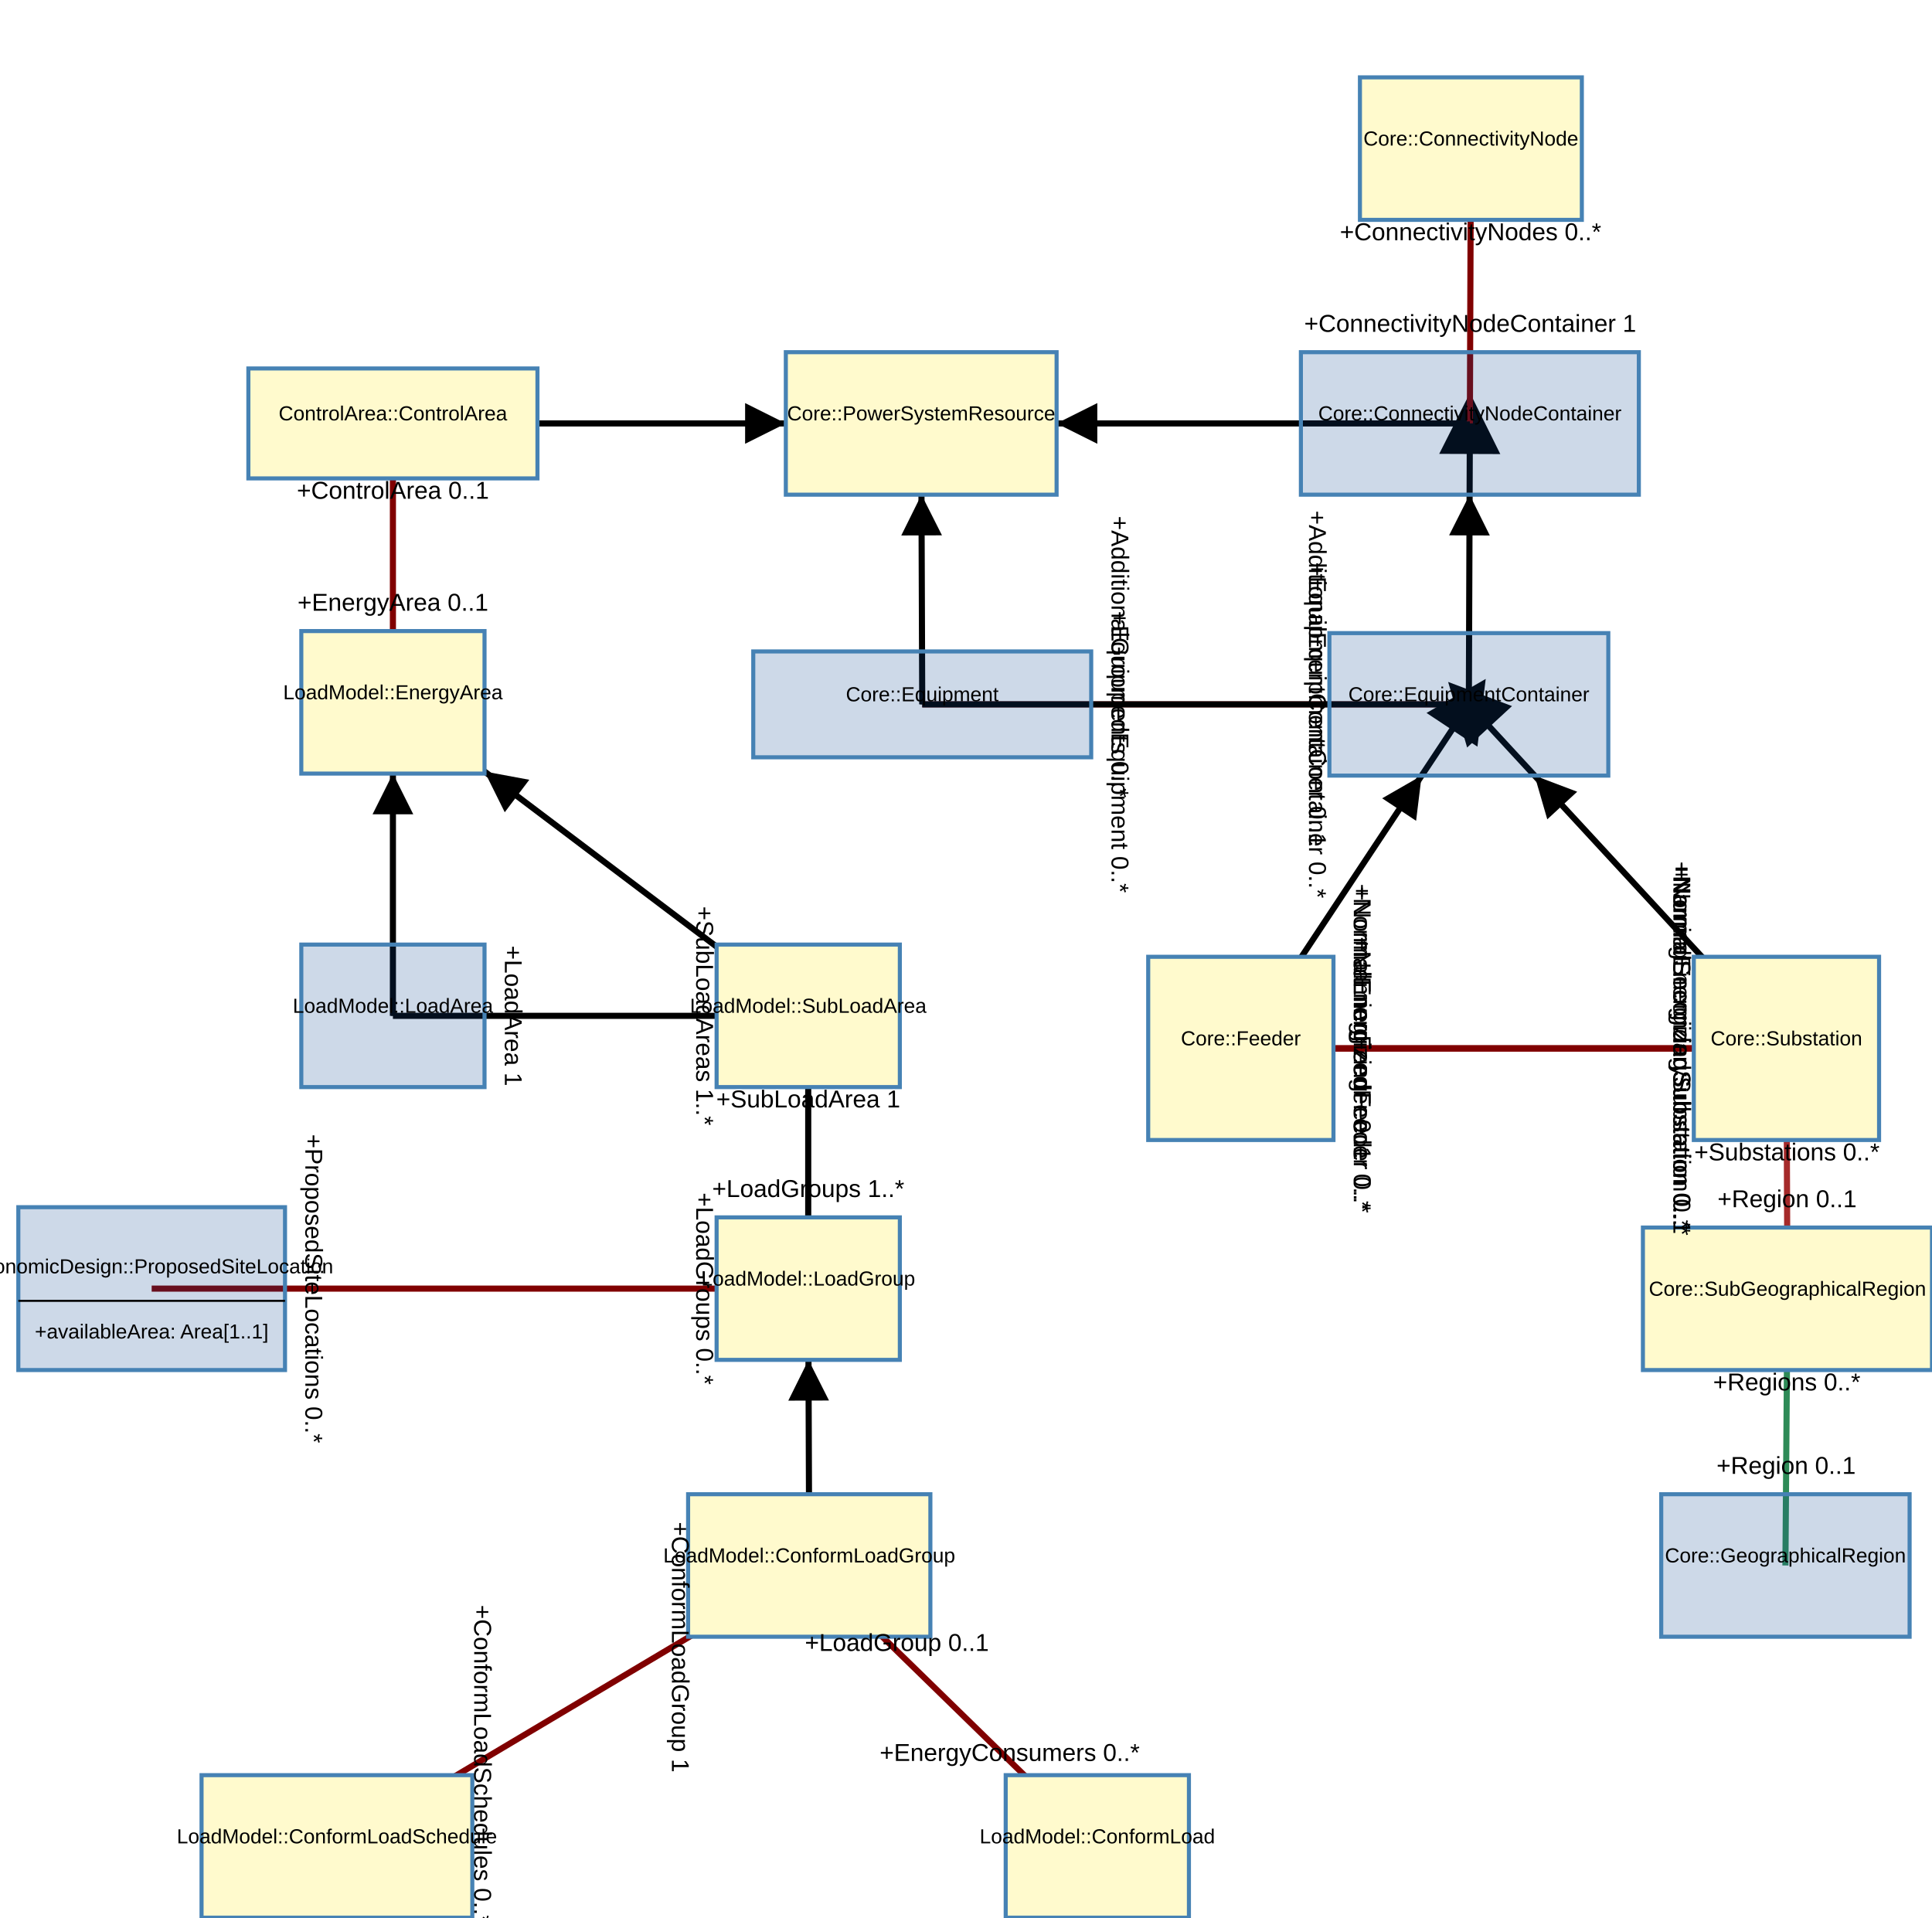
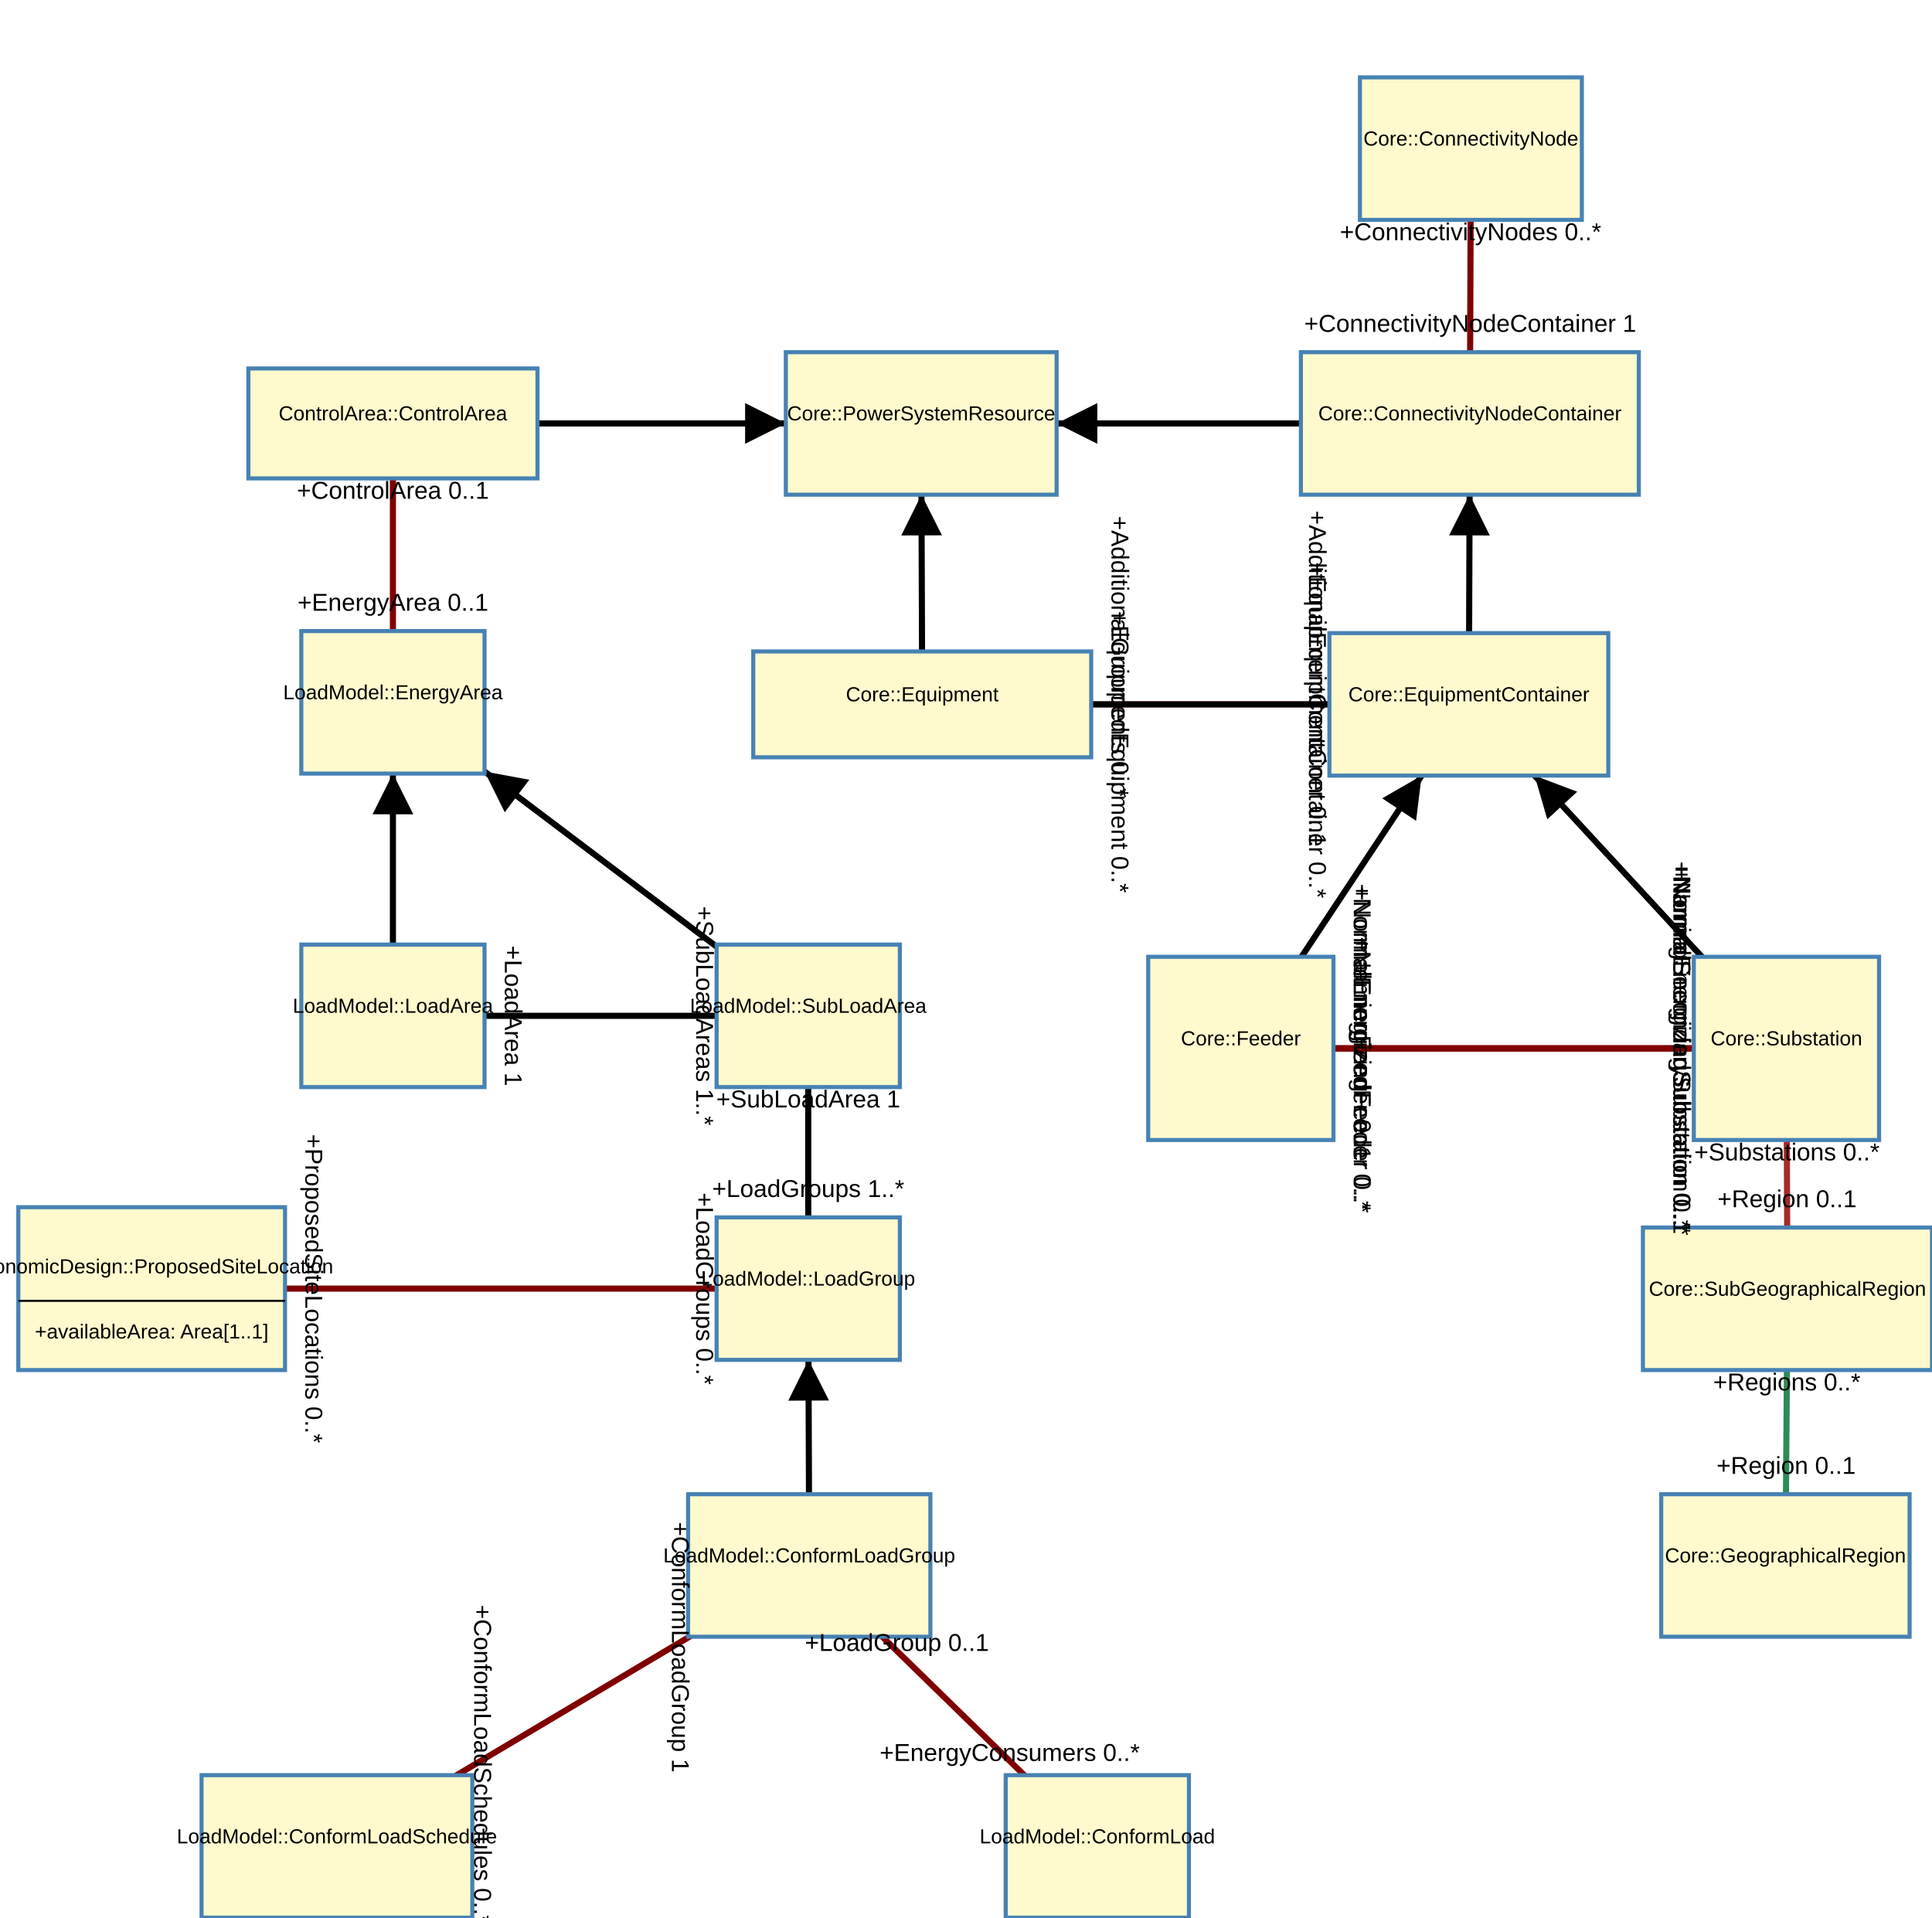
<svg xmlns="http://www.w3.org/2000/svg" width="949" height="942">
  <g class="zoom-group">
    <defs>
      <marker id="arrowhead" viewBox="-0 -5 10 10" refX="5" refY="0" orient="auto" markerWidth="10" markerHeight="10" xoverflow="visible">
        <path d="M 0,-5 L 10 ,0 L 0,5" fill="black" style="stroke: none;" />
      </marker>
    </defs>
    <line class="link" x1="721.5" y1="346" x2="453" y2="346" stroke="#a52a2a" stroke-width="3" />
    <line class="link" x1="721.5" y1="346" x2="453" y2="346" stroke="#000000" stroke-width="3" />
    <line class="link" x1="721.5" y1="346" x2="722" y2="208" stroke="#000000" stroke-width="3" marker-end="url(#arrowhead)" />
    <line class="link" x1="397" y1="499" x2="397" y2="633" stroke="#000000" stroke-width="3" />
    <line class="link" x1="877" y1="769" x2="878" y2="638" stroke="#2e8b57" stroke-width="3" />
    <line class="link" x1="397.5" y1="769" x2="397" y2="633" stroke="#000000" stroke-width="3" marker-end="url(#arrowhead)" />
    <line class="link" x1="193" y1="499" x2="193" y2="345" stroke="#000000" stroke-width="3" marker-end="url(#arrowhead)" />
    <line class="link" x1="397" y1="499" x2="193" y2="345" stroke="#000000" stroke-width="3" marker-end="url(#arrowhead)" />
    <line class="link" x1="193" y1="499" x2="397" y2="499" stroke="#000000" stroke-width="3" />
    <line class="link" x1="877.5" y1="515" x2="721.5" y2="346" stroke="#000000" stroke-width="3" marker-end="url(#arrowhead)" />
    <line class="link" x1="878" y1="638" x2="877.5" y2="515" stroke="#a52a2a" stroke-width="3" />
    <line class="link" x1="609.5" y1="515" x2="877.5" y2="515" stroke="#800000" stroke-width="3" />
    <line class="link" x1="609.5" y1="515" x2="877.5" y2="515" stroke="#800000" stroke-width="3" />
    <line class="link" x1="609.5" y1="515" x2="877.5" y2="515" stroke="#800000" stroke-width="3" />
    <line class="link" x1="609.5" y1="515" x2="721.5" y2="346" stroke="#000000" stroke-width="3" marker-end="url(#arrowhead)" />
    <line class="link" x1="193" y1="208" x2="193" y2="345" stroke="#800000" stroke-width="3" />
    <line class="link" x1="722" y1="208" x2="452.5" y2="208" stroke="#000000" stroke-width="3" marker-end="url(#arrowhead)" />
    <line class="link" x1="453" y1="346" x2="452.5" y2="208" stroke="#000000" stroke-width="3" marker-end="url(#arrowhead)" />
    <line class="link" x1="193" y1="208" x2="452.5" y2="208" stroke="#000000" stroke-width="3" marker-end="url(#arrowhead)" />
    <line class="link" x1="722.5" y1="73" x2="722" y2="208" stroke="#800000" stroke-width="3" />
    <line class="link" x1="397.5" y1="769" x2="539" y2="907" stroke="#800000" stroke-width="3" />
    <line class="link" x1="74.5" y1="633" x2="397" y2="633" stroke="#800000" stroke-width="3" />
    <line class="link" x1="397.5" y1="769" x2="165.5" y2="907" stroke="#800000" stroke-width="3" />
    <line class="arrow" x2="721.837" y2="253" x1="721.5" y1="346" stroke="#000000" stroke-width="2" marker-end="url(#arrowhead)" />
    <line class="arrow" x2="397.165" y2="678" x1="397.5" y1="769" stroke="#000000" stroke-width="2" marker-end="url(#arrowhead)" />
    <line class="arrow" x2="193" y2="390" x1="193" y1="499" stroke="#000000" stroke-width="2" marker-end="url(#arrowhead)" />
    <line class="arrow" x2="245.981" y2="384.996" x1="397" y1="499" stroke="#000000" stroke-width="2" marker-end="url(#arrowhead)" />
    <line class="arrow" x2="760.59" y2="388.348" x1="877.5" y1="515" stroke="#000000" stroke-width="2" marker-end="url(#arrowhead)" />
    <line class="arrow" x2="692.781" y2="389.336" x1="609.5" y1="515" stroke="#000000" stroke-width="2" marker-end="url(#arrowhead)" />
    <line class="arrow" x2="529" y2="208" x1="722" y1="208" stroke="#000000" stroke-width="2" marker-end="url(#arrowhead)" />
    <line class="arrow" x2="452.663" y2="253" x1="453" y1="346" stroke="#000000" stroke-width="2" marker-end="url(#arrowhead)" />
    <line class="arrow" x2="376" y2="208" x1="193" y1="208" stroke="#000000" stroke-width="2" marker-end="url(#arrowhead)" />
    <g class="draggable" transform="translate(653, 311)">
-       <rect class="box" width="137" height="70" style="fill: #13499135; stroke: steelblue; stroke-width: 2px; cursor: move;" />
+       <rect class="box" width="137" height="70" style="fill: #fffacd; stroke: steelblue; stroke-width: 2px; cursor: move;" />
      <text class="text" x="68.5" y="30" dy=".35em" text-anchor="middle" style="font-family: Arial, sans-serif; fill: black; font-size: 10px; pointer-events: none;">Core::EquipmentContainer</text>
    </g>
    <g class="draggable" transform="translate(148, 464)">
-       <rect class="box" width="90" height="70" style="fill: #13499135; stroke: steelblue; stroke-width: 2px; cursor: move;" />
+       <rect class="box" width="90" height="70" style="fill: #fffacd; stroke: steelblue; stroke-width: 2px; cursor: move;" />
      <text class="text" x="45" y="30" dy=".35em" text-anchor="middle" style="font-family: Arial, sans-serif; fill: black; font-size: 10px; pointer-events: none;">LoadModel::LoadArea</text>
    </g>
    <g class="draggable" transform="translate(148, 310)">
      <rect class="box" width="90" height="70" style="fill: #fffacd; stroke: steelblue; stroke-width: 2px; cursor: move;" />
      <text class="text" x="45" y="30" dy=".35em" text-anchor="middle" style="font-family: Arial, sans-serif; fill: black; font-size: 10px; pointer-events: none;">LoadModel::EnergyArea</text>
    </g>
    <g class="draggable" transform="translate(352, 464)">
      <rect class="box" width="90" height="70" style="fill: #fffacd; stroke: steelblue; stroke-width: 2px; cursor: move;" />
      <text class="text" x="45" y="30" dy=".35em" text-anchor="middle" style="font-family: Arial, sans-serif; fill: black; font-size: 10px; pointer-events: none;">LoadModel::SubLoadArea</text>
    </g>
    <g class="draggable" transform="translate(352, 598)">
      <rect class="box" width="90" height="70" style="fill: #fffacd; stroke: steelblue; stroke-width: 2px; cursor: move;" />
      <text class="text" x="45" y="30" dy=".35em" text-anchor="middle" style="font-family: Arial, sans-serif; fill: black; font-size: 10px; pointer-events: none;">LoadModel::LoadGroup</text>
    </g>
    <g class="draggable" transform="translate(370, 320)">
-       <rect class="box" width="166" height="52" style="fill: #13499135; stroke: steelblue; stroke-width: 2px; cursor: move;" />
+       <rect class="box" width="166" height="52" style="fill: #fffacd; stroke: steelblue; stroke-width: 2px; cursor: move;" />
      <text class="text" x="83" y="21" dy=".35em" text-anchor="middle" style="font-family: Arial, sans-serif; fill: black; font-size: 10px; pointer-events: none;">Core::Equipment</text>
    </g>
    <g class="draggable" transform="translate(816, 734)">
-       <rect class="box" width="122" height="70" style="fill: #13499135; stroke: steelblue; stroke-width: 2px; cursor: move;" />
+       <rect class="box" width="122" height="70" style="fill: #fffacd; stroke: steelblue; stroke-width: 2px; cursor: move;" />
      <text class="text" x="61" y="30" dy=".35em" text-anchor="middle" style="font-family: Arial, sans-serif; fill: black; font-size: 10px; pointer-events: none;">Core::GeographicalRegion</text>
    </g>
    <g class="draggable" transform="translate(807, 603)">
      <rect class="box" width="142" height="70" style="fill: #fffacd; stroke: steelblue; stroke-width: 2px; cursor: move;" />
      <text class="text" x="71" y="30" dy=".35em" text-anchor="middle" style="font-family: Arial, sans-serif; fill: black; font-size: 10px; pointer-events: none;">Core::SubGeographicalRegion</text>
    </g>
    <g class="draggable" transform="translate(832, 470)">
      <rect class="box" width="91" height="90" style="fill: #fffacd; stroke: steelblue; stroke-width: 2px; cursor: move;" />
      <text class="text" x="45.5" y="40" dy=".35em" text-anchor="middle" style="font-family: Arial, sans-serif; fill: black; font-size: 10px; pointer-events: none;">Core::Substation</text>
    </g>
    <g class="draggable" transform="translate(564, 470)">
      <rect class="box" width="91" height="90" style="fill: #fffacd; stroke: steelblue; stroke-width: 2px; cursor: move;" />
      <text class="text" x="45.5" y="40" dy=".35em" text-anchor="middle" style="font-family: Arial, sans-serif; fill: black; font-size: 10px; pointer-events: none;">Core::Feeder</text>
    </g>
    <g class="draggable" transform="translate(338, 734)">
      <rect class="box" width="119" height="70" style="fill: #fffacd; stroke: steelblue; stroke-width: 2px; cursor: move;" />
      <text class="text" x="59.5" y="30" dy=".35em" text-anchor="middle" style="font-family: Arial, sans-serif; fill: black; font-size: 10px; pointer-events: none;">LoadModel::ConformLoadGroup</text>
    </g>
    <g class="draggable" transform="translate(122, 181)">
      <rect class="box" width="142" height="54" style="fill: #fffacd; stroke: steelblue; stroke-width: 2px; cursor: move;" />
      <text class="text" x="71" y="22" dy=".35em" text-anchor="middle" style="font-family: Arial, sans-serif; fill: black; font-size: 10px; pointer-events: none;">ControlArea::ControlArea</text>
    </g>
    <g class="draggable" transform="translate(386, 173)">
      <rect class="box" width="133" height="70" style="fill: #fffacd; stroke: steelblue; stroke-width: 2px; cursor: move;" />
      <text class="text" x="66.5" y="30" dy=".35em" text-anchor="middle" style="font-family: Arial, sans-serif; fill: black; font-size: 10px; pointer-events: none;">Core::PowerSystemResource</text>
    </g>
    <g class="draggable" transform="translate(668, 38)">
      <rect class="box" width="109" height="70" style="fill: #fffacd; stroke: steelblue; stroke-width: 2px; cursor: move;" />
      <text class="text" x="54.5" y="30" dy=".35em" text-anchor="middle" style="font-family: Arial, sans-serif; fill: black; font-size: 10px; pointer-events: none;">Core::ConnectivityNode</text>
    </g>
    <g class="draggable" transform="translate(639, 173)">
-       <rect class="box" width="166" height="70" style="fill: #13499135; stroke: steelblue; stroke-width: 2px; cursor: move;" />
+       <rect class="box" width="166" height="70" style="fill: #fffacd; stroke: steelblue; stroke-width: 2px; cursor: move;" />
      <text class="text" x="83" y="30" dy=".35em" text-anchor="middle" style="font-family: Arial, sans-serif; fill: black; font-size: 10px; pointer-events: none;">Core::ConnectivityNodeContainer</text>
    </g>
    <g class="draggable" transform="translate(99, 872)">
      <rect class="box" width="133" height="70" style="fill: #fffacd; stroke: steelblue; stroke-width: 2px; cursor: move;" />
      <text class="text" x="66.5" y="30" dy=".35em" text-anchor="middle" style="font-family: Arial, sans-serif; fill: black; font-size: 10px; pointer-events: none;">LoadModel::ConformLoadSchedule</text>
    </g>
    <g class="draggable" transform="translate(494, 872)">
      <rect class="box" width="90" height="70" style="fill: #fffacd; stroke: steelblue; stroke-width: 2px; cursor: move;" />
      <text class="text" x="45" y="30" dy=".35em" text-anchor="middle" style="font-family: Arial, sans-serif; fill: black; font-size: 10px; pointer-events: none;">LoadModel::ConformLoad</text>
    </g>
    <g class="draggable" transform="translate(9, 593)">
-       <rect class="box" width="131" height="80" style="fill: #13499135; stroke: steelblue; stroke-width: 2px; cursor: move;" />
+       <rect class="box" width="131" height="80" style="fill: #fffacd; stroke: steelblue; stroke-width: 2px; cursor: move;" />
      <text class="text" x="65.5" y="29" dy=".35em" text-anchor="middle" style="font-family: Arial, sans-serif; fill: black; font-size: 10px; pointer-events: none;">EconomicDesign::ProposedSiteLocation</text>
      <line x1="0" x2="131" y1="46" y2="46" stroke="black" stroke-width="1" />
      <text class="text" x="65.5" y="61" dy=".35em" text-anchor="middle" style="font-family: Arial, sans-serif; fill: black; font-size: 10px; pointer-events: none;">+availableArea: Area[1..1]</text>
    </g>
    <text class="link-text-start" x="643" y="346" transform="rotate(90, 643, 346)" text-anchor="middle" style="font-family: Arial, sans-serif; font-size: 12px; fill: black;">+AdditionalEquipmentContainer 0..*</text>
    <text class="link-text-start" x="643" y="346" transform="rotate(90, 643, 346)" text-anchor="middle" style="font-family: Arial, sans-serif; font-size: 12px; fill: black;">+EquipmentContainer 0..1</text>
    <text class="link-text-start" x="721.663" y="301" transform="rotate(0, 721.663, 301.0001)" text-anchor="middle" style="font-family: Arial, sans-serif; font-size: 12px; fill: black;" />
    <text class="link-text-start" x="397" y="544" transform="rotate(0, 397, 544)" text-anchor="middle" style="font-family: Arial, sans-serif; font-size: 12px; fill: black;">+SubLoadArea 1</text>
    <text class="link-text-start" x="877.344" y="724" transform="rotate(0, 877.3435, 724.0003)" text-anchor="middle" style="font-family: Arial, sans-serif; font-size: 12px; fill: black;">+Region 0..1</text>
    <text class="link-text-start" x="397.335" y="724" transform="rotate(0, 397.3346, 724.0001)" text-anchor="middle" style="font-family: Arial, sans-serif; font-size: 12px; fill: black;" />
    <text class="link-text-start" x="193" y="454" transform="rotate(0, 193, 454)" text-anchor="middle" style="font-family: Arial, sans-serif; font-size: 12px; fill: black;" />
    <text class="link-text-start" x="344.019" y="459.004" transform="rotate(90, 344.0188, 459.0044)" text-anchor="middle" style="font-family: Arial, sans-serif; font-size: 12px; fill: black;" />
    <text class="link-text-start" x="248" y="499" transform="rotate(90, 248, 499)" text-anchor="middle" style="font-family: Arial, sans-serif; font-size: 12px; fill: black;">+LoadArea 1</text>
    <text class="link-text-start" x="829.179" y="462.652" transform="rotate(0, 829.1787, 462.652)" text-anchor="middle" style="font-family: Arial, sans-serif; font-size: 12px; fill: black;" />
    <text class="link-text-start" x="877.817" y="593" transform="rotate(0, 877.8171, 593.0001)" text-anchor="middle" style="font-family: Arial, sans-serif; font-size: 12px; fill: black;">+Region 0..1</text>
    <text class="link-text-start" x="665" y="515" transform="rotate(90, 665, 515)" text-anchor="middle" style="font-family: Arial, sans-serif; font-size: 12px; fill: black;">+NormalEnergizingFeeder 0..*</text>
    <text class="link-text-start" x="665" y="515" transform="rotate(90, 665, 515)" text-anchor="middle" style="font-family: Arial, sans-serif; font-size: 12px; fill: black;">+NamingFeeder 0..1</text>
    <text class="link-text-start" x="665" y="515" transform="rotate(90, 665, 515)" text-anchor="middle" style="font-family: Arial, sans-serif; font-size: 12px; fill: black;">+NormalEnergizedFeeder 0..*</text>
    <text class="link-text-start" x="644.847" y="461.664" transform="rotate(0, 644.8467, 461.6644)" text-anchor="middle" style="font-family: Arial, sans-serif; font-size: 12px; fill: black;" />
    <text class="link-text-start" x="193" y="245" transform="rotate(0, 193, 245)" text-anchor="middle" style="font-family: Arial, sans-serif; font-size: 12px; fill: black;">+ControlArea 0..1</text>
    <text class="link-text-start" x="629" y="208" transform="rotate(90, 629, 208)" text-anchor="middle" style="font-family: Arial, sans-serif; font-size: 12px; fill: black;" />
    <text class="link-text-start" x="452.87" y="310" transform="rotate(0, 452.8696, 310.0001)" text-anchor="middle" style="font-family: Arial, sans-serif; font-size: 12px; fill: black;" />
    <text class="link-text-start" x="274" y="208" transform="rotate(90, 274, 208)" text-anchor="middle" style="font-family: Arial, sans-serif; font-size: 12px; fill: black;" />
    <text class="link-text-start" x="722.333" y="118" transform="rotate(0, 722.3333, 117.9999)" text-anchor="middle" style="font-family: Arial, sans-serif; font-size: 12px; fill: black;">+ConnectivityNodes 0..*</text>
    <text class="link-text-start" x="440.547" y="810.982" transform="rotate(0, 440.5467, 810.982)" text-anchor="middle" style="font-family: Arial, sans-serif; font-size: 12px; fill: black;">+LoadGroup 0..1</text>
    <text class="link-text-start" x="150" y="633" transform="rotate(90, 150, 633)" text-anchor="middle" style="font-family: Arial, sans-serif; font-size: 12px; fill: black;">+ProposedSiteLocations 0..*</text>
    <text class="link-text-start" x="330.065" y="809.112" transform="rotate(90, 330.0649, 809.1122)" text-anchor="middle" style="font-family: Arial, sans-serif; font-size: 12px; fill: black;">+ConformLoadGroup 1</text>
    <text class="link-text-end" x="546" y="346" transform="rotate(90, 546, 346)" text-anchor="middle" style="font-family: Arial, sans-serif; font-size: 12px; fill: black;">+AdditionalGroupedEquipment 0..*</text>
    <text class="link-text-end" x="546" y="346" transform="rotate(90, 546, 346)" text-anchor="middle" style="font-family: Arial, sans-serif; font-size: 12px; fill: black;">+Equipments 0..*</text>
    <text class="link-text-end" x="721.837" y="253" transform="rotate(0, 721.837, 252.9999)" text-anchor="middle" style="font-family: Arial, sans-serif; font-size: 12px; fill: black;" />
    <text class="link-text-end" x="397" y="588" transform="rotate(0, 397, 588)" text-anchor="middle" style="font-family: Arial, sans-serif; font-size: 12px; fill: black;">+LoadGroups 1..*</text>
    <text class="link-text-end" x="877.656" y="683" transform="rotate(0, 877.6565, 682.9997)" text-anchor="middle" style="font-family: Arial, sans-serif; font-size: 12px; fill: black;">+Regions 0..*</text>
    <text class="link-text-end" x="397.165" y="678" transform="rotate(0, 397.1654, 677.9999)" text-anchor="middle" style="font-family: Arial, sans-serif; font-size: 12px; fill: black;" />
    <text class="link-text-end" x="193" y="390" transform="rotate(0, 193, 390)" text-anchor="middle" style="font-family: Arial, sans-serif; font-size: 12px; fill: black;" />
    <text class="link-text-end" x="245.981" y="384.996" transform="rotate(90, 245.9812, 384.9956)" text-anchor="middle" style="font-family: Arial, sans-serif; font-size: 12px; fill: black;" />
    <text class="link-text-end" x="342" y="499" transform="rotate(90, 342, 499)" text-anchor="middle" style="font-family: Arial, sans-serif; font-size: 12px; fill: black;">+SubLoadAreas 1..*</text>
    <text class="link-text-end" x="760.59" y="388.348" transform="rotate(0, 760.5905, 388.348)" text-anchor="middle" style="font-family: Arial, sans-serif; font-size: 12px; fill: black;" />
    <text class="link-text-end" x="877.724" y="570" transform="rotate(0, 877.7236, 569.9999)" text-anchor="middle" style="font-family: Arial, sans-serif; font-size: 12px; fill: black;">+Substations 0..*</text>
    <text class="link-text-end" x="822" y="515" transform="rotate(90, 822, 515)" text-anchor="middle" style="font-family: Arial, sans-serif; font-size: 12px; fill: black;">+NormalEnergizedSubstation 0..*</text>
    <text class="link-text-end" x="822" y="515" transform="rotate(90, 822, 515)" text-anchor="middle" style="font-family: Arial, sans-serif; font-size: 12px; fill: black;">+NamingSecondarySubstation 0..*</text>
    <text class="link-text-end" x="822" y="515" transform="rotate(90, 822, 515)" text-anchor="middle" style="font-family: Arial, sans-serif; font-size: 12px; fill: black;">+NormalEnergizingSubstation 0..1</text>
    <text class="link-text-end" x="692.781" y="389.336" transform="rotate(0, 692.7805, 389.3356)" text-anchor="middle" style="font-family: Arial, sans-serif; font-size: 12px; fill: black;" />
    <text class="link-text-end" x="193" y="300" transform="rotate(0, 193, 300)" text-anchor="middle" style="font-family: Arial, sans-serif; font-size: 12px; fill: black;">+EnergyArea 0..1</text>
    <text class="link-text-end" x="529" y="208" transform="rotate(90, 529, 208)" text-anchor="middle" style="font-family: Arial, sans-serif; font-size: 12px; fill: black;" />
    <text class="link-text-end" x="452.663" y="253" transform="rotate(0, 452.663, 252.9999)" text-anchor="middle" style="font-family: Arial, sans-serif; font-size: 12px; fill: black;" />
    <text class="link-text-end" x="376" y="208" transform="rotate(90, 376, 208)" text-anchor="middle" style="font-family: Arial, sans-serif; font-size: 12px; fill: black;" />
    <text class="link-text-end" x="722.167" y="163" transform="rotate(0, 722.1667, 163.0001)" text-anchor="middle" style="font-family: Arial, sans-serif; font-size: 12px; fill: black;">+ConnectivityNodeContainer 1</text>
    <text class="link-text-end" x="495.953" y="865.018" transform="rotate(0, 495.9533, 865.018)" text-anchor="middle" style="font-family: Arial, sans-serif; font-size: 12px; fill: black;">+EnergyConsumers 0..*</text>
    <text class="link-text-end" x="342" y="633" transform="rotate(90, 342, 633)" text-anchor="middle" style="font-family: Arial, sans-serif; font-size: 12px; fill: black;">+LoadGroups 0..*</text>
    <text class="link-text-end" x="232.935" y="866.888" transform="rotate(90, 232.9351, 866.8878)" text-anchor="middle" style="font-family: Arial, sans-serif; font-size: 12px; fill: black;">+ConformLoadSchedules 0..*</text>
  </g>
</svg>
